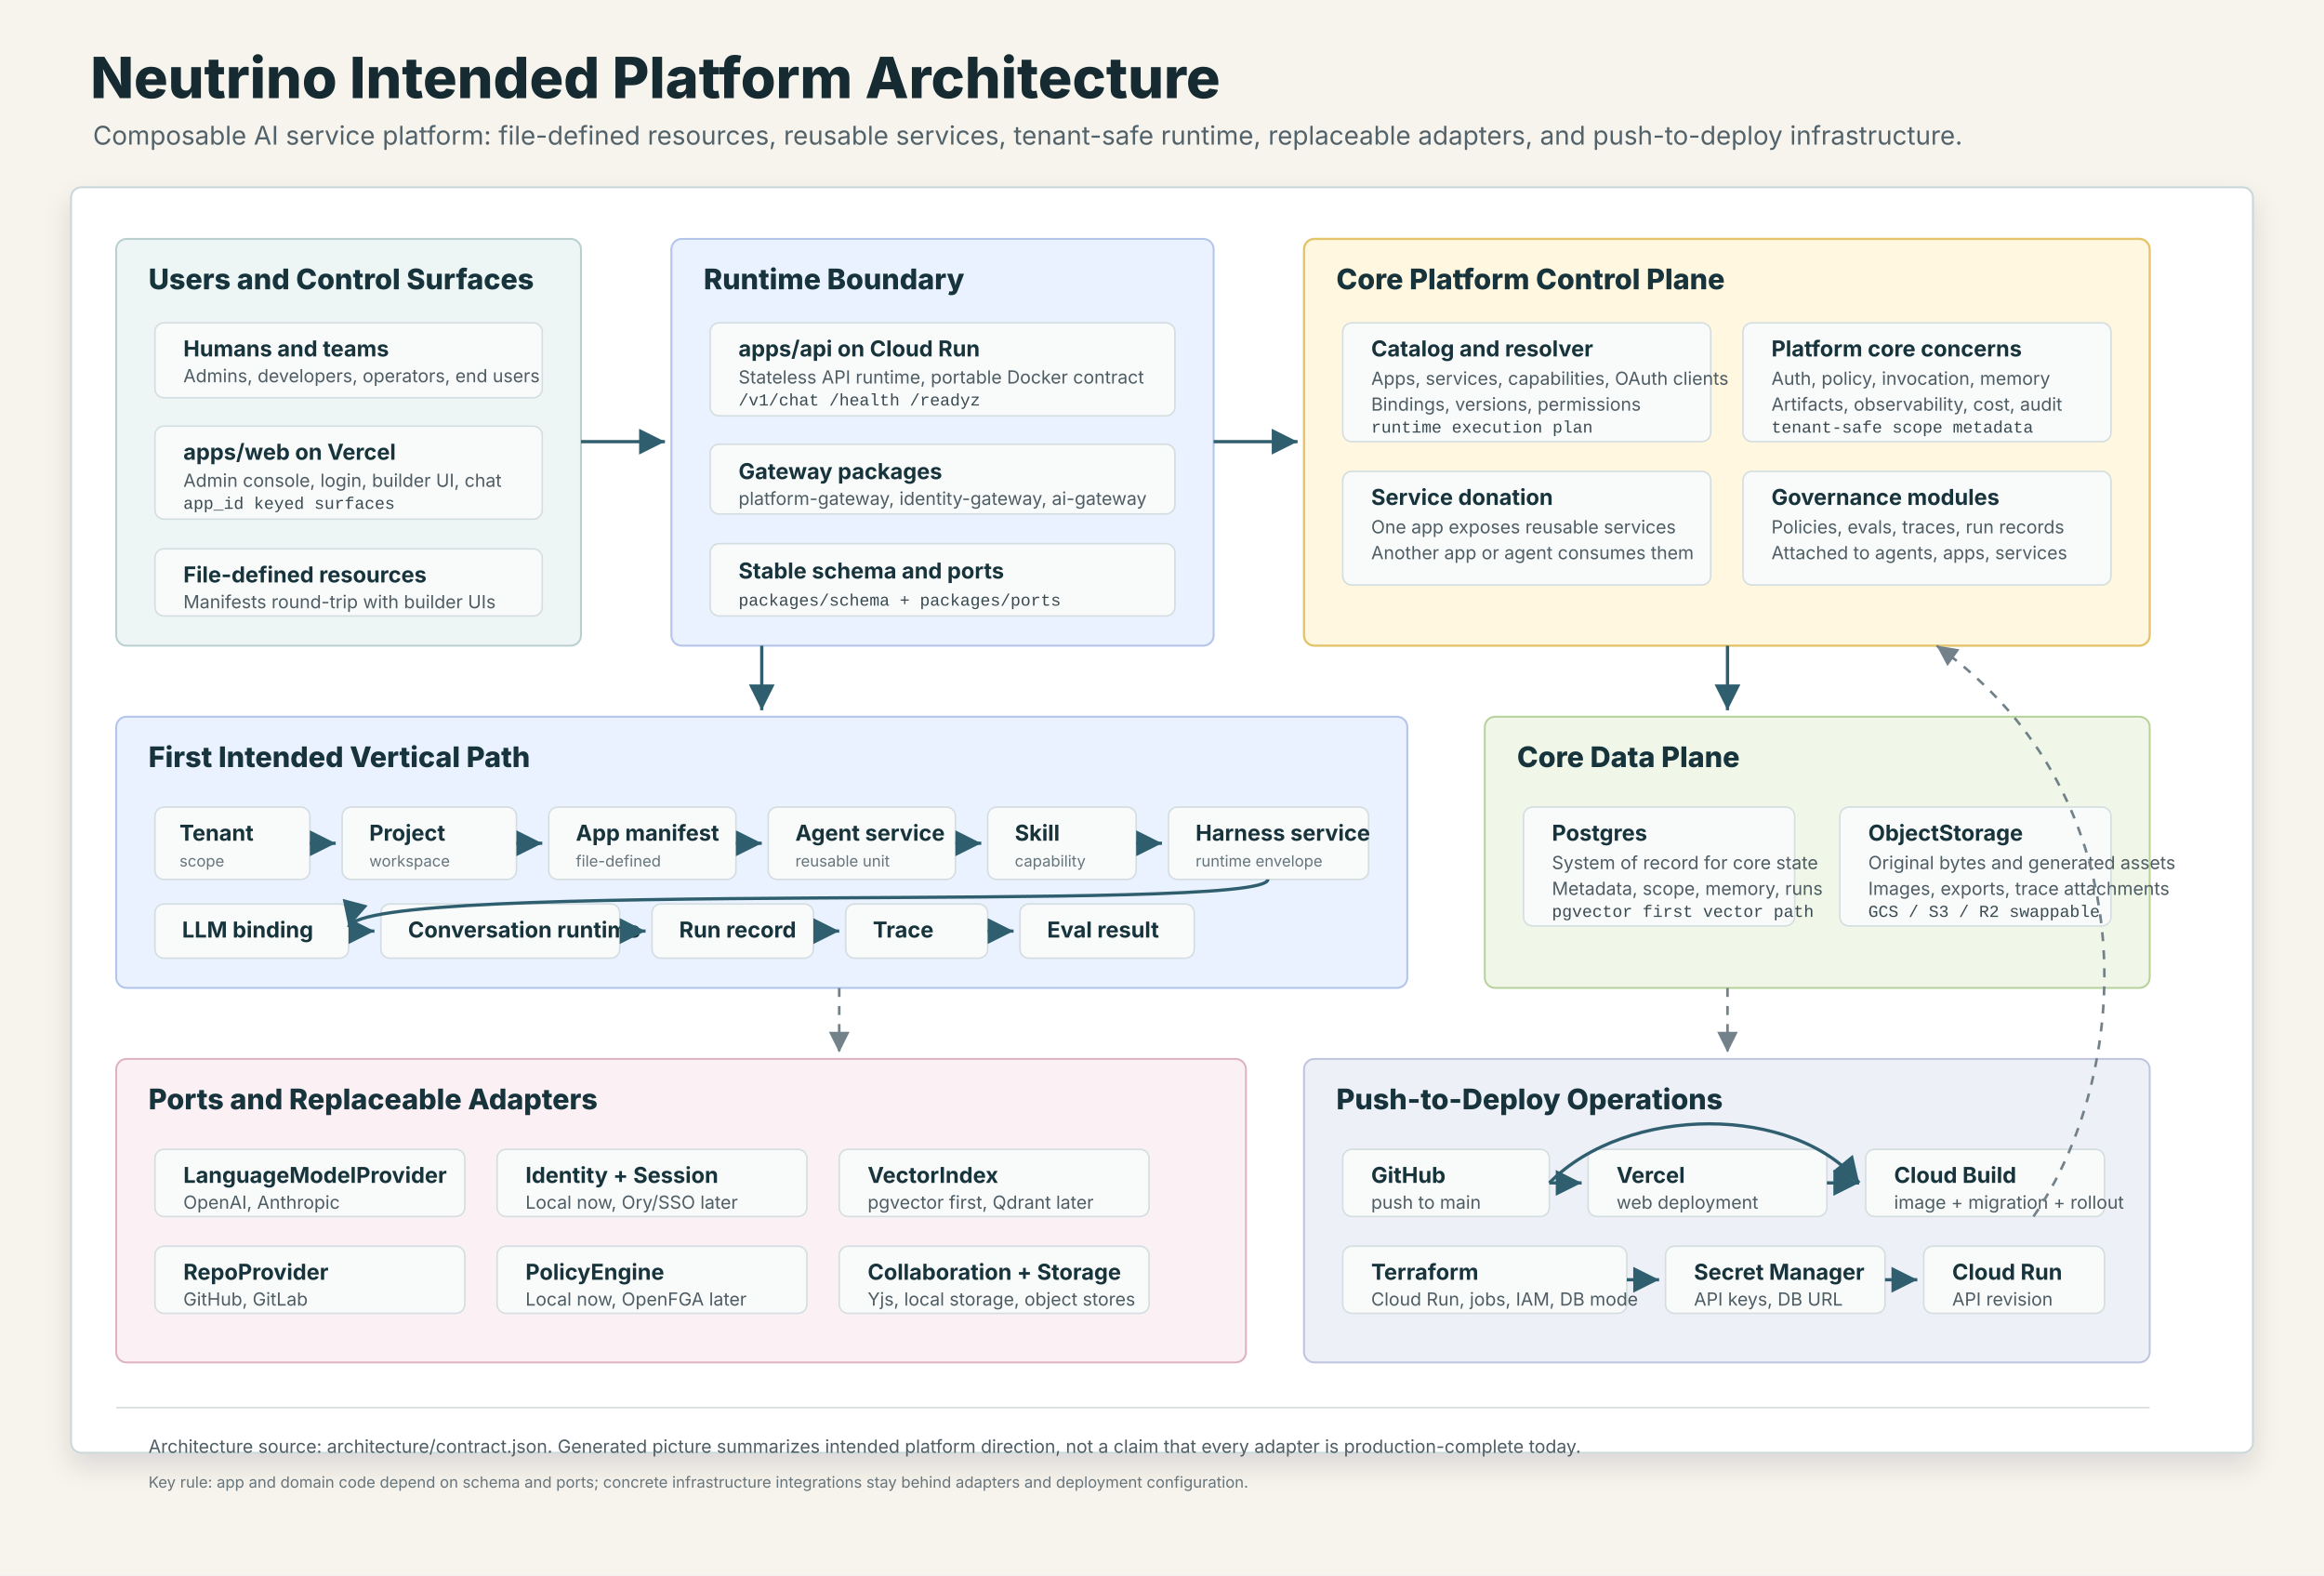
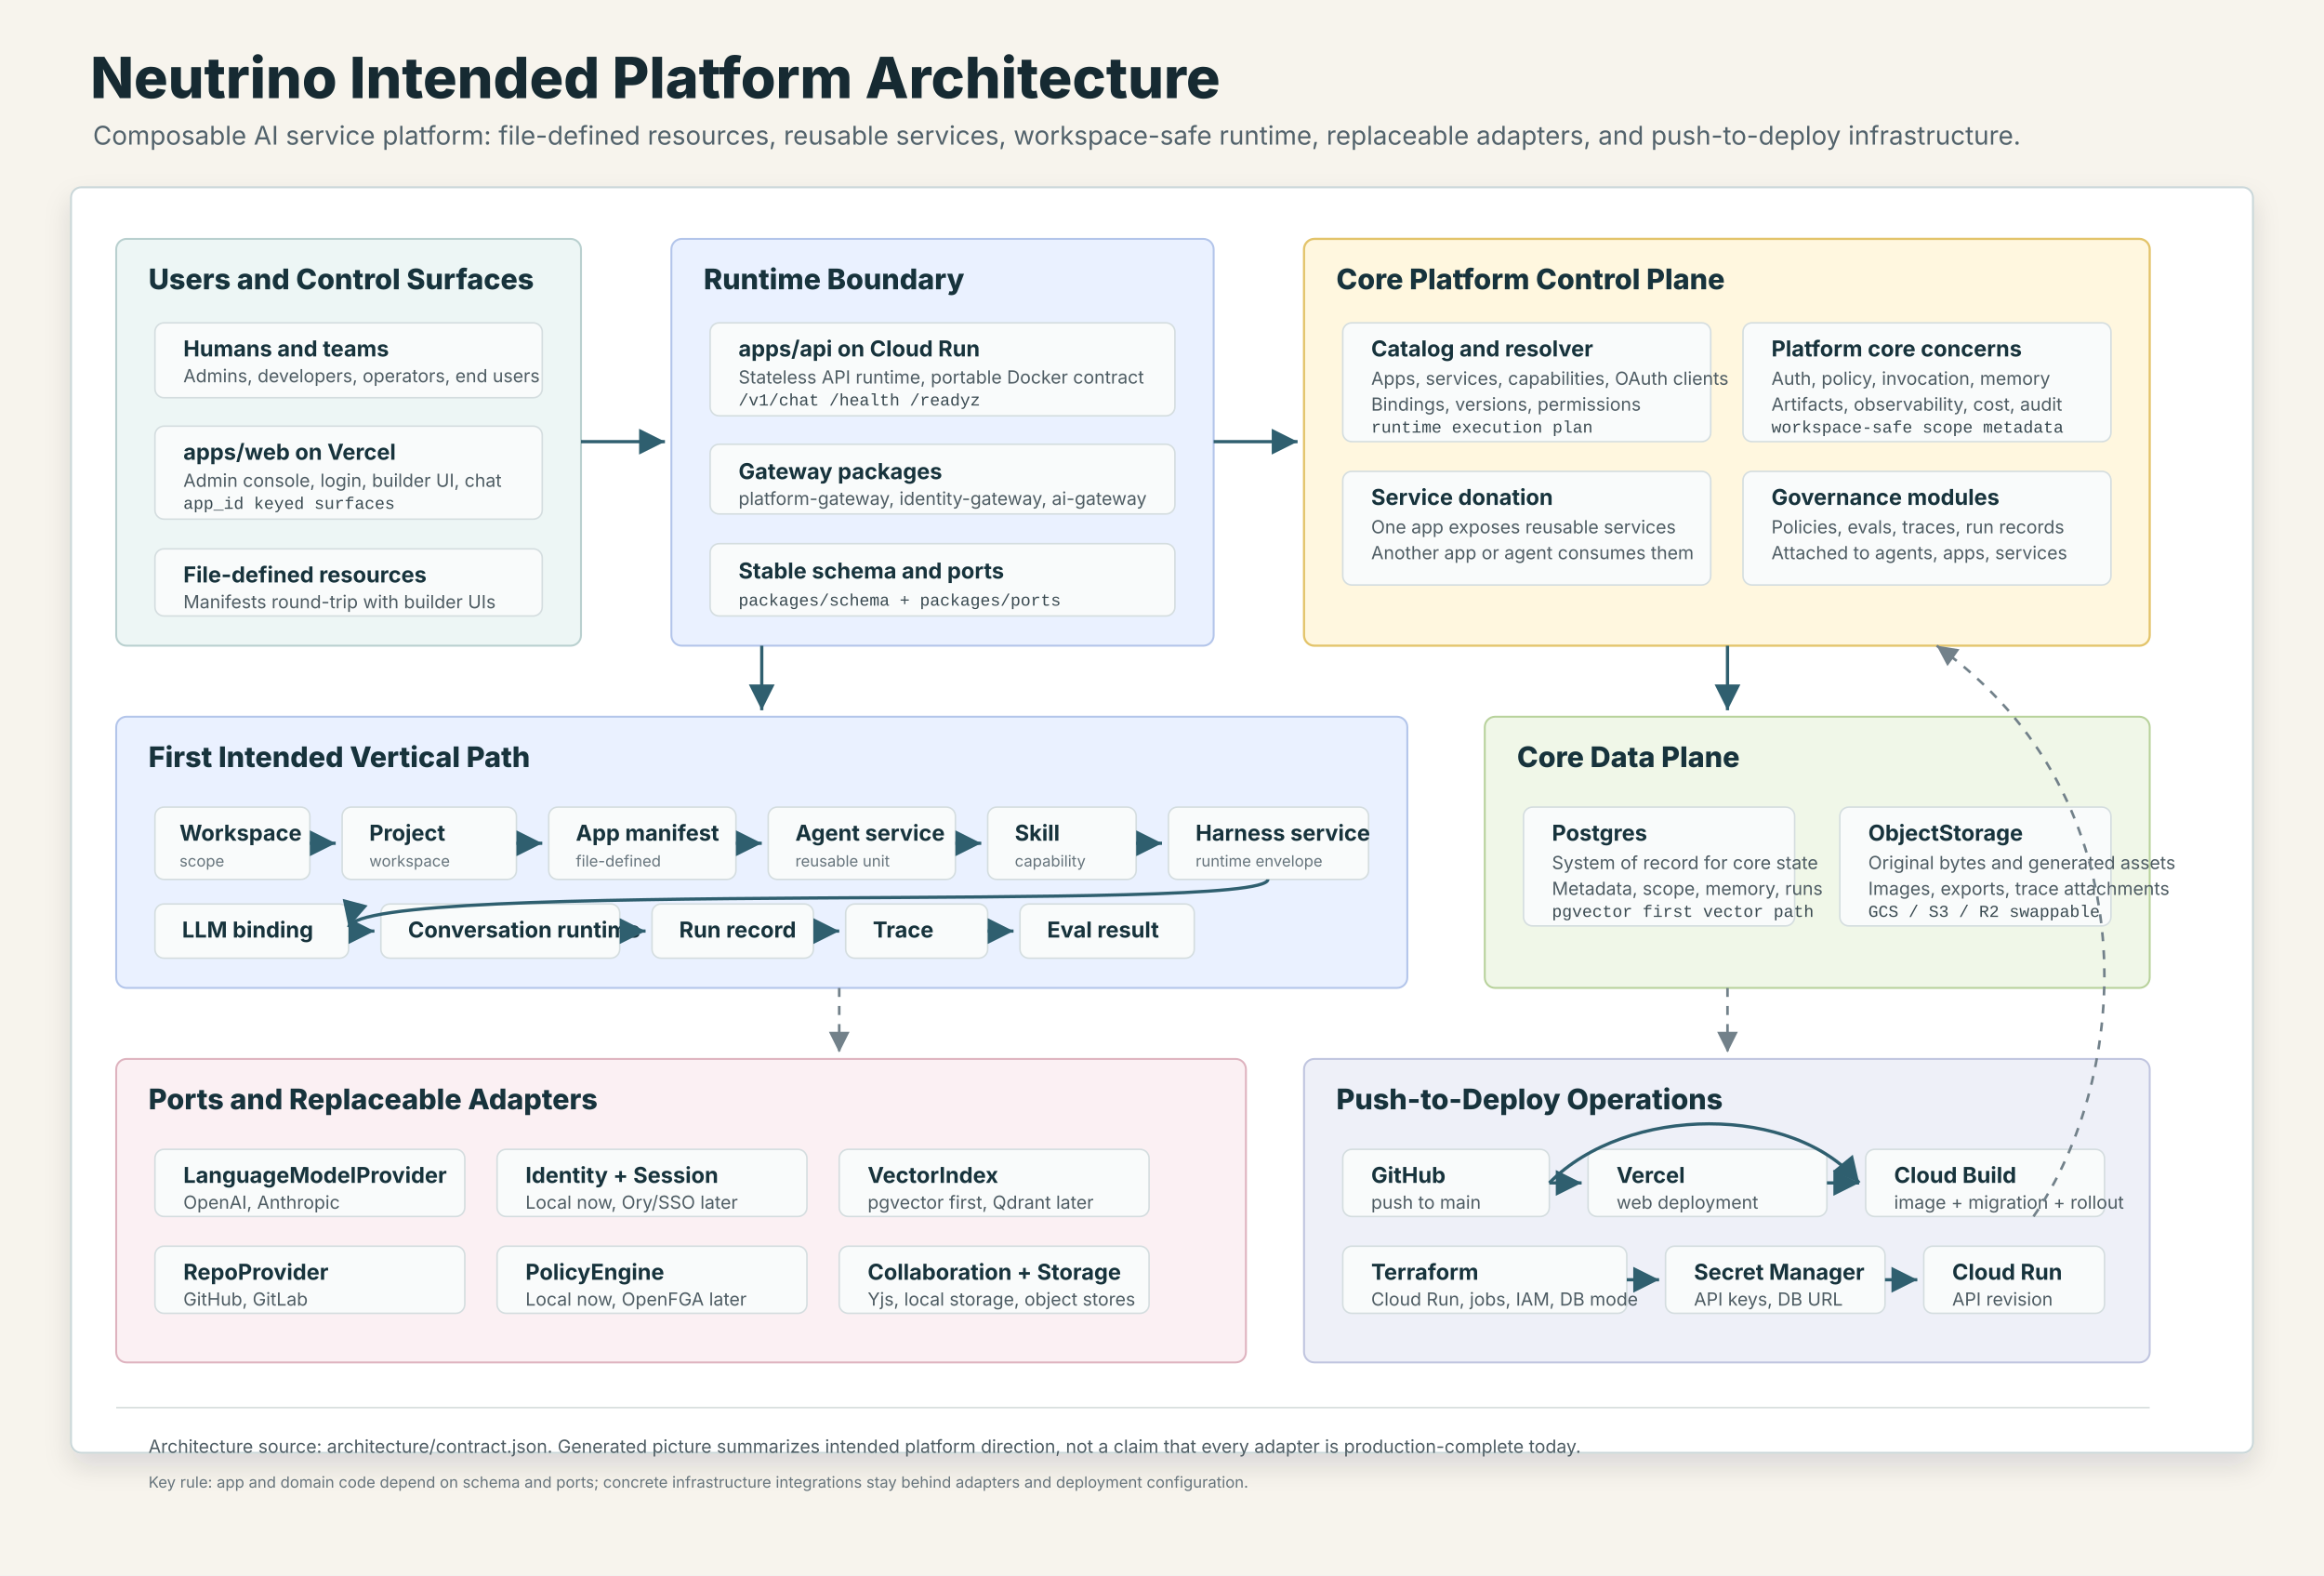
<svg xmlns="http://www.w3.org/2000/svg" width="1800" height="1220" viewBox="0 0 1800 1220" role="img" aria-labelledby="title desc">
  <defs>
    <marker id="arrow" markerWidth="12" markerHeight="12" refX="10" refY="6" orient="auto" markerUnits="strokeWidth">
      <path d="M2,2 L10,6 L2,10 Z" fill="#2f5f6f" />
    </marker>
    <marker id="arrow-muted" markerWidth="12" markerHeight="12" refX="10" refY="6" orient="auto" markerUnits="strokeWidth">
      <path d="M2,2 L10,6 L2,10 Z" fill="#72818a" />
    </marker>
    <filter id="shadow" x="-8%" y="-8%" width="116%" height="116%">
      <feDropShadow dx="0" dy="10" stdDeviation="10" flood-color="#10252d" flood-opacity="0.12" />
    </filter>
    <style>
      .bg { fill: #f7f4ed; }
      .title { font-family: Inter, ui-sans-serif, system-ui, -apple-system, BlinkMacSystemFont, "Segoe UI", sans-serif; font-size: 44px; font-weight: 760; fill: #162a32; }
      .subtitle { font-family: Inter, ui-sans-serif, system-ui, -apple-system, BlinkMacSystemFont, "Segoe UI", sans-serif; font-size: 20px; fill: #52626b; }
      .section-title { font-family: Inter, ui-sans-serif, system-ui, -apple-system, BlinkMacSystemFont, "Segoe UI", sans-serif; font-size: 22px; font-weight: 760; fill: #17333c; }
      .label { font-family: Inter, ui-sans-serif, system-ui, -apple-system, BlinkMacSystemFont, "Segoe UI", sans-serif; font-size: 17px; font-weight: 700; fill: #17333c; }
      .small { font-family: Inter, ui-sans-serif, system-ui, -apple-system, BlinkMacSystemFont, "Segoe UI", sans-serif; font-size: 14px; fill: #4e5c63; }
      .tiny { font-family: Inter, ui-sans-serif, system-ui, -apple-system, BlinkMacSystemFont, "Segoe UI", sans-serif; font-size: 12px; fill: #66747c; }
      .code { font-family: "SFMono-Regular", Consolas, "Liberation Mono", monospace; font-size: 13px; fill: #3a4a51; }
      .panel { fill: #ffffff; stroke: #cad7d9; stroke-width: 1.5; rx: 8; filter: url(#shadow); }
      .lane { fill: #edf6f5; stroke: #b9d0cf; stroke-width: 1.5; rx: 8; }
      .core { fill: #fff7df; stroke: #e3c46b; stroke-width: 1.7; rx: 8; }
      .runtime { fill: #eaf1ff; stroke: #b3c5ea; stroke-width: 1.5; rx: 8; }
      .data { fill: #f0f7e8; stroke: #b8d29c; stroke-width: 1.5; rx: 8; }
      .adapter { fill: #fbf0f3; stroke: #deb3bf; stroke-width: 1.5; rx: 8; }
      .deploy { fill: #eef0f8; stroke: #c0c5df; stroke-width: 1.5; rx: 8; }
      .chip { fill: #f9fbfb; stroke: #d4dddf; stroke-width: 1.2; rx: 7; }
      .arrow { stroke: #2f5f6f; stroke-width: 2.5; fill: none; marker-end: url(#arrow); }
      .arrow-muted { stroke: #72818a; stroke-width: 2; fill: none; marker-end: url(#arrow-muted); stroke-dasharray: 7 7; }
      .divider { stroke: #d7dddc; stroke-width: 1.2; }
    </style>
  </defs>
  <rect class="bg" width="1800" height="1220" />
  <text class="title" x="70" y="76">Neutrino Intended Platform Architecture</text>
-   <text class="subtitle" x="72" y="112">Composable AI service platform: file-defined resources, reusable services, tenant-safe runtime, replaceable adapters, and push-to-deploy infrastructure.</text>
+   <text class="subtitle" x="72" y="112">Composable AI service platform: file-defined resources, reusable services, workspace-safe runtime, replaceable adapters, and push-to-deploy infrastructure.</text>
  <rect class="panel" x="55" y="145" width="1690" height="980" />
  <rect class="lane" x="90" y="185" width="360" height="315" />
  <text class="section-title" x="115" y="224">Users and Control Surfaces</text>
  <rect class="chip" x="120" y="250" width="300" height="58" />
  <text class="label" x="142" y="276">Humans and teams</text>
  <text class="small" x="142" y="296">Admins, developers, operators, end users</text>
  <rect class="chip" x="120" y="330" width="300" height="72" />
  <text class="label" x="142" y="356">apps/web on Vercel</text>
  <text class="small" x="142" y="377">Admin console, login, builder UI, chat</text>
  <text class="code" x="142" y="394">app_id keyed surfaces</text>
  <rect class="chip" x="120" y="425" width="300" height="52" />
  <text class="label" x="142" y="451">File-defined resources</text>
  <text class="small" x="142" y="471">Manifests round-trip with builder UIs</text>
  <rect class="runtime" x="520" y="185" width="420" height="315" />
  <text class="section-title" x="545" y="224">Runtime Boundary</text>
  <rect class="chip" x="550" y="250" width="360" height="72" />
  <text class="label" x="572" y="276">apps/api on Cloud Run</text>
  <text class="small" x="572" y="297">Stateless API runtime, portable Docker contract</text>
  <text class="code" x="572" y="314">/v1/chat  /health  /readyz</text>
  <rect class="chip" x="550" y="344" width="360" height="54" />
  <text class="label" x="572" y="371">Gateway packages</text>
  <text class="small" x="572" y="391">platform-gateway, identity-gateway, ai-gateway</text>
  <rect class="chip" x="550" y="421" width="360" height="56" />
  <text class="label" x="572" y="448">Stable schema and ports</text>
  <text class="code" x="572" y="469">packages/schema + packages/ports</text>
  <rect class="core" x="1010" y="185" width="655" height="315" />
  <text class="section-title" x="1035" y="224">Core Platform Control Plane</text>
  <rect class="chip" x="1040" y="250" width="285" height="92" />
  <text class="label" x="1062" y="276">Catalog and resolver</text>
  <text class="small" x="1062" y="298">Apps, services, capabilities, OAuth clients</text>
  <text class="small" x="1062" y="318">Bindings, versions, permissions</text>
  <text class="code" x="1062" y="335">runtime execution plan</text>
  <rect class="chip" x="1350" y="250" width="285" height="92" />
  <text class="label" x="1372" y="276">Platform core concerns</text>
  <text class="small" x="1372" y="298">Auth, policy, invocation, memory</text>
  <text class="small" x="1372" y="318">Artifacts, observability, cost, audit</text>
-   <text class="code" x="1372" y="335">tenant-safe scope metadata</text>
+   <text class="code" x="1372" y="335">workspace-safe scope metadata</text>
  <rect class="chip" x="1040" y="365" width="285" height="88" />
  <text class="label" x="1062" y="391">Service donation</text>
  <text class="small" x="1062" y="413">One app exposes reusable services</text>
  <text class="small" x="1062" y="433">Another app or agent consumes them</text>
  <rect class="chip" x="1350" y="365" width="285" height="88" />
  <text class="label" x="1372" y="391">Governance modules</text>
  <text class="small" x="1372" y="413">Policies, evals, traces, run records</text>
  <text class="small" x="1372" y="433">Attached to agents, apps, services</text>
  <rect class="runtime" x="90" y="555" width="1000" height="210" />
  <text class="section-title" x="115" y="594">First Intended Vertical Path</text>
  <rect class="chip" x="120" y="625" width="120" height="56" />
-   <text class="label" x="139" y="651">Tenant</text>
+   <text class="label" x="139" y="651">Workspace</text>
  <text class="tiny" x="139" y="671">scope</text>
  <rect class="chip" x="265" y="625" width="135" height="56" />
  <text class="label" x="286" y="651">Project</text>
  <text class="tiny" x="286" y="671">workspace</text>
  <rect class="chip" x="425" y="625" width="145" height="56" />
  <text class="label" x="446" y="651">App manifest</text>
  <text class="tiny" x="446" y="671">file-defined</text>
  <rect class="chip" x="595" y="625" width="145" height="56" />
  <text class="label" x="616" y="651">Agent service</text>
  <text class="tiny" x="616" y="671">reusable unit</text>
  <rect class="chip" x="765" y="625" width="115" height="56" />
  <text class="label" x="786" y="651">Skill</text>
  <text class="tiny" x="786" y="671">capability</text>
  <rect class="chip" x="905" y="625" width="155" height="56" />
  <text class="label" x="926" y="651">Harness service</text>
  <text class="tiny" x="926" y="671">runtime envelope</text>
  <rect class="chip" x="120" y="700" width="150" height="42" />
  <text class="label" x="141" y="726">LLM binding</text>
  <rect class="chip" x="295" y="700" width="185" height="42" />
  <text class="label" x="316" y="726">Conversation runtime</text>
  <rect class="chip" x="505" y="700" width="125" height="42" />
  <text class="label" x="526" y="726">Run record</text>
  <rect class="chip" x="655" y="700" width="110" height="42" />
  <text class="label" x="676" y="726">Trace</text>
  <rect class="chip" x="790" y="700" width="135" height="42" />
  <text class="label" x="811" y="726">Eval result</text>
  <path class="arrow" d="M240 653 H260" />
  <path class="arrow" d="M400 653 H420" />
  <path class="arrow" d="M570 653 H590" />
  <path class="arrow" d="M740 653 H760" />
  <path class="arrow" d="M880 653 H900" />
  <path class="arrow" d="M982 681 C982 708 280 680 270 718" />
  <path class="arrow" d="M270 721 H290" />
  <path class="arrow" d="M480 721 H500" />
  <path class="arrow" d="M630 721 H650" />
  <path class="arrow" d="M765 721 H785" />
  <rect class="data" x="1150" y="555" width="515" height="210" />
  <text class="section-title" x="1175" y="594">Core Data Plane</text>
  <rect class="chip" x="1180" y="625" width="210" height="92" />
  <text class="label" x="1202" y="651">Postgres</text>
  <text class="small" x="1202" y="673">System of record for core state</text>
  <text class="small" x="1202" y="693">Metadata, scope, memory, runs</text>
  <text class="code" x="1202" y="710">pgvector first vector path</text>
  <rect class="chip" x="1425" y="625" width="210" height="92" />
  <text class="label" x="1447" y="651">ObjectStorage</text>
  <text class="small" x="1447" y="673">Original bytes and generated assets</text>
  <text class="small" x="1447" y="693">Images, exports, trace attachments</text>
  <text class="code" x="1447" y="710">GCS / S3 / R2 swappable</text>
  <rect class="adapter" x="90" y="820" width="875" height="235" />
  <text class="section-title" x="115" y="859">Ports and Replaceable Adapters</text>
  <rect class="chip" x="120" y="890" width="240" height="52" />
  <text class="label" x="142" y="916">LanguageModelProvider</text>
  <text class="small" x="142" y="936">OpenAI, Anthropic</text>
  <rect class="chip" x="385" y="890" width="240" height="52" />
  <text class="label" x="407" y="916">Identity + Session</text>
  <text class="small" x="407" y="936">Local now, Ory/SSO later</text>
  <rect class="chip" x="650" y="890" width="240" height="52" />
  <text class="label" x="672" y="916">VectorIndex</text>
  <text class="small" x="672" y="936">pgvector first, Qdrant later</text>
  <rect class="chip" x="120" y="965" width="240" height="52" />
  <text class="label" x="142" y="991">RepoProvider</text>
  <text class="small" x="142" y="1011">GitHub, GitLab</text>
  <rect class="chip" x="385" y="965" width="240" height="52" />
  <text class="label" x="407" y="991">PolicyEngine</text>
  <text class="small" x="407" y="1011">Local now, OpenFGA later</text>
  <rect class="chip" x="650" y="965" width="240" height="52" />
  <text class="label" x="672" y="991">Collaboration + Storage</text>
  <text class="small" x="672" y="1011">Yjs, local storage, object stores</text>
  <rect class="deploy" x="1010" y="820" width="655" height="235" />
  <text class="section-title" x="1035" y="859">Push-to-Deploy Operations</text>
  <rect class="chip" x="1040" y="890" width="160" height="52" />
  <text class="label" x="1062" y="916">GitHub</text>
  <text class="small" x="1062" y="936">push to main</text>
  <rect class="chip" x="1230" y="890" width="185" height="52" />
  <text class="label" x="1252" y="916">Vercel</text>
  <text class="small" x="1252" y="936">web deployment</text>
  <rect class="chip" x="1445" y="890" width="185" height="52" />
  <text class="label" x="1467" y="916">Cloud Build</text>
  <text class="small" x="1467" y="936">image + migration + rollout</text>
  <rect class="chip" x="1040" y="965" width="220" height="52" />
  <text class="label" x="1062" y="991">Terraform</text>
  <text class="small" x="1062" y="1011">Cloud Run, jobs, IAM, DB mode</text>
  <rect class="chip" x="1290" y="965" width="170" height="52" />
  <text class="label" x="1312" y="991">Secret Manager</text>
  <text class="small" x="1312" y="1011">API keys, DB URL</text>
  <rect class="chip" x="1490" y="965" width="140" height="52" />
  <text class="label" x="1512" y="991">Cloud Run</text>
  <text class="small" x="1512" y="1011">API revision</text>
  <path class="arrow" d="M1200 916 H1225" />
  <path class="arrow" d="M1200 916 C1260 855 1390 855 1440 916" />
  <path class="arrow" d="M1415 916 H1440" />
  <path class="arrow" d="M1260 991 H1285" />
  <path class="arrow" d="M1460 991 H1485" />
  <path class="arrow" d="M450 342 H515" />
  <path class="arrow" d="M940 342 H1005" />
  <path class="arrow" d="M1338 500 C1338 523 1338 535 1338 550" />
  <path class="arrow" d="M590 500 C590 530 590 535 590 550" />
  <path class="arrow-muted" d="M650 765 C650 795 650 805 650 815" />
  <path class="arrow-muted" d="M1338 765 C1338 795 1338 805 1338 815" />
  <path class="arrow-muted" d="M1575 942 C1650 835 1668 620 1500 500" />
  <line class="divider" x1="90" y1="1090" x2="1665" y2="1090" />
  <text class="small" x="115" y="1125">Architecture source: architecture/contract.json. Generated picture summarizes intended platform direction, not a claim that every adapter is production-complete today.</text>
  <text class="tiny" x="115" y="1152">Key rule: app and domain code depend on schema and ports; concrete infrastructure integrations stay behind adapters and deployment configuration.</text>
</svg>
